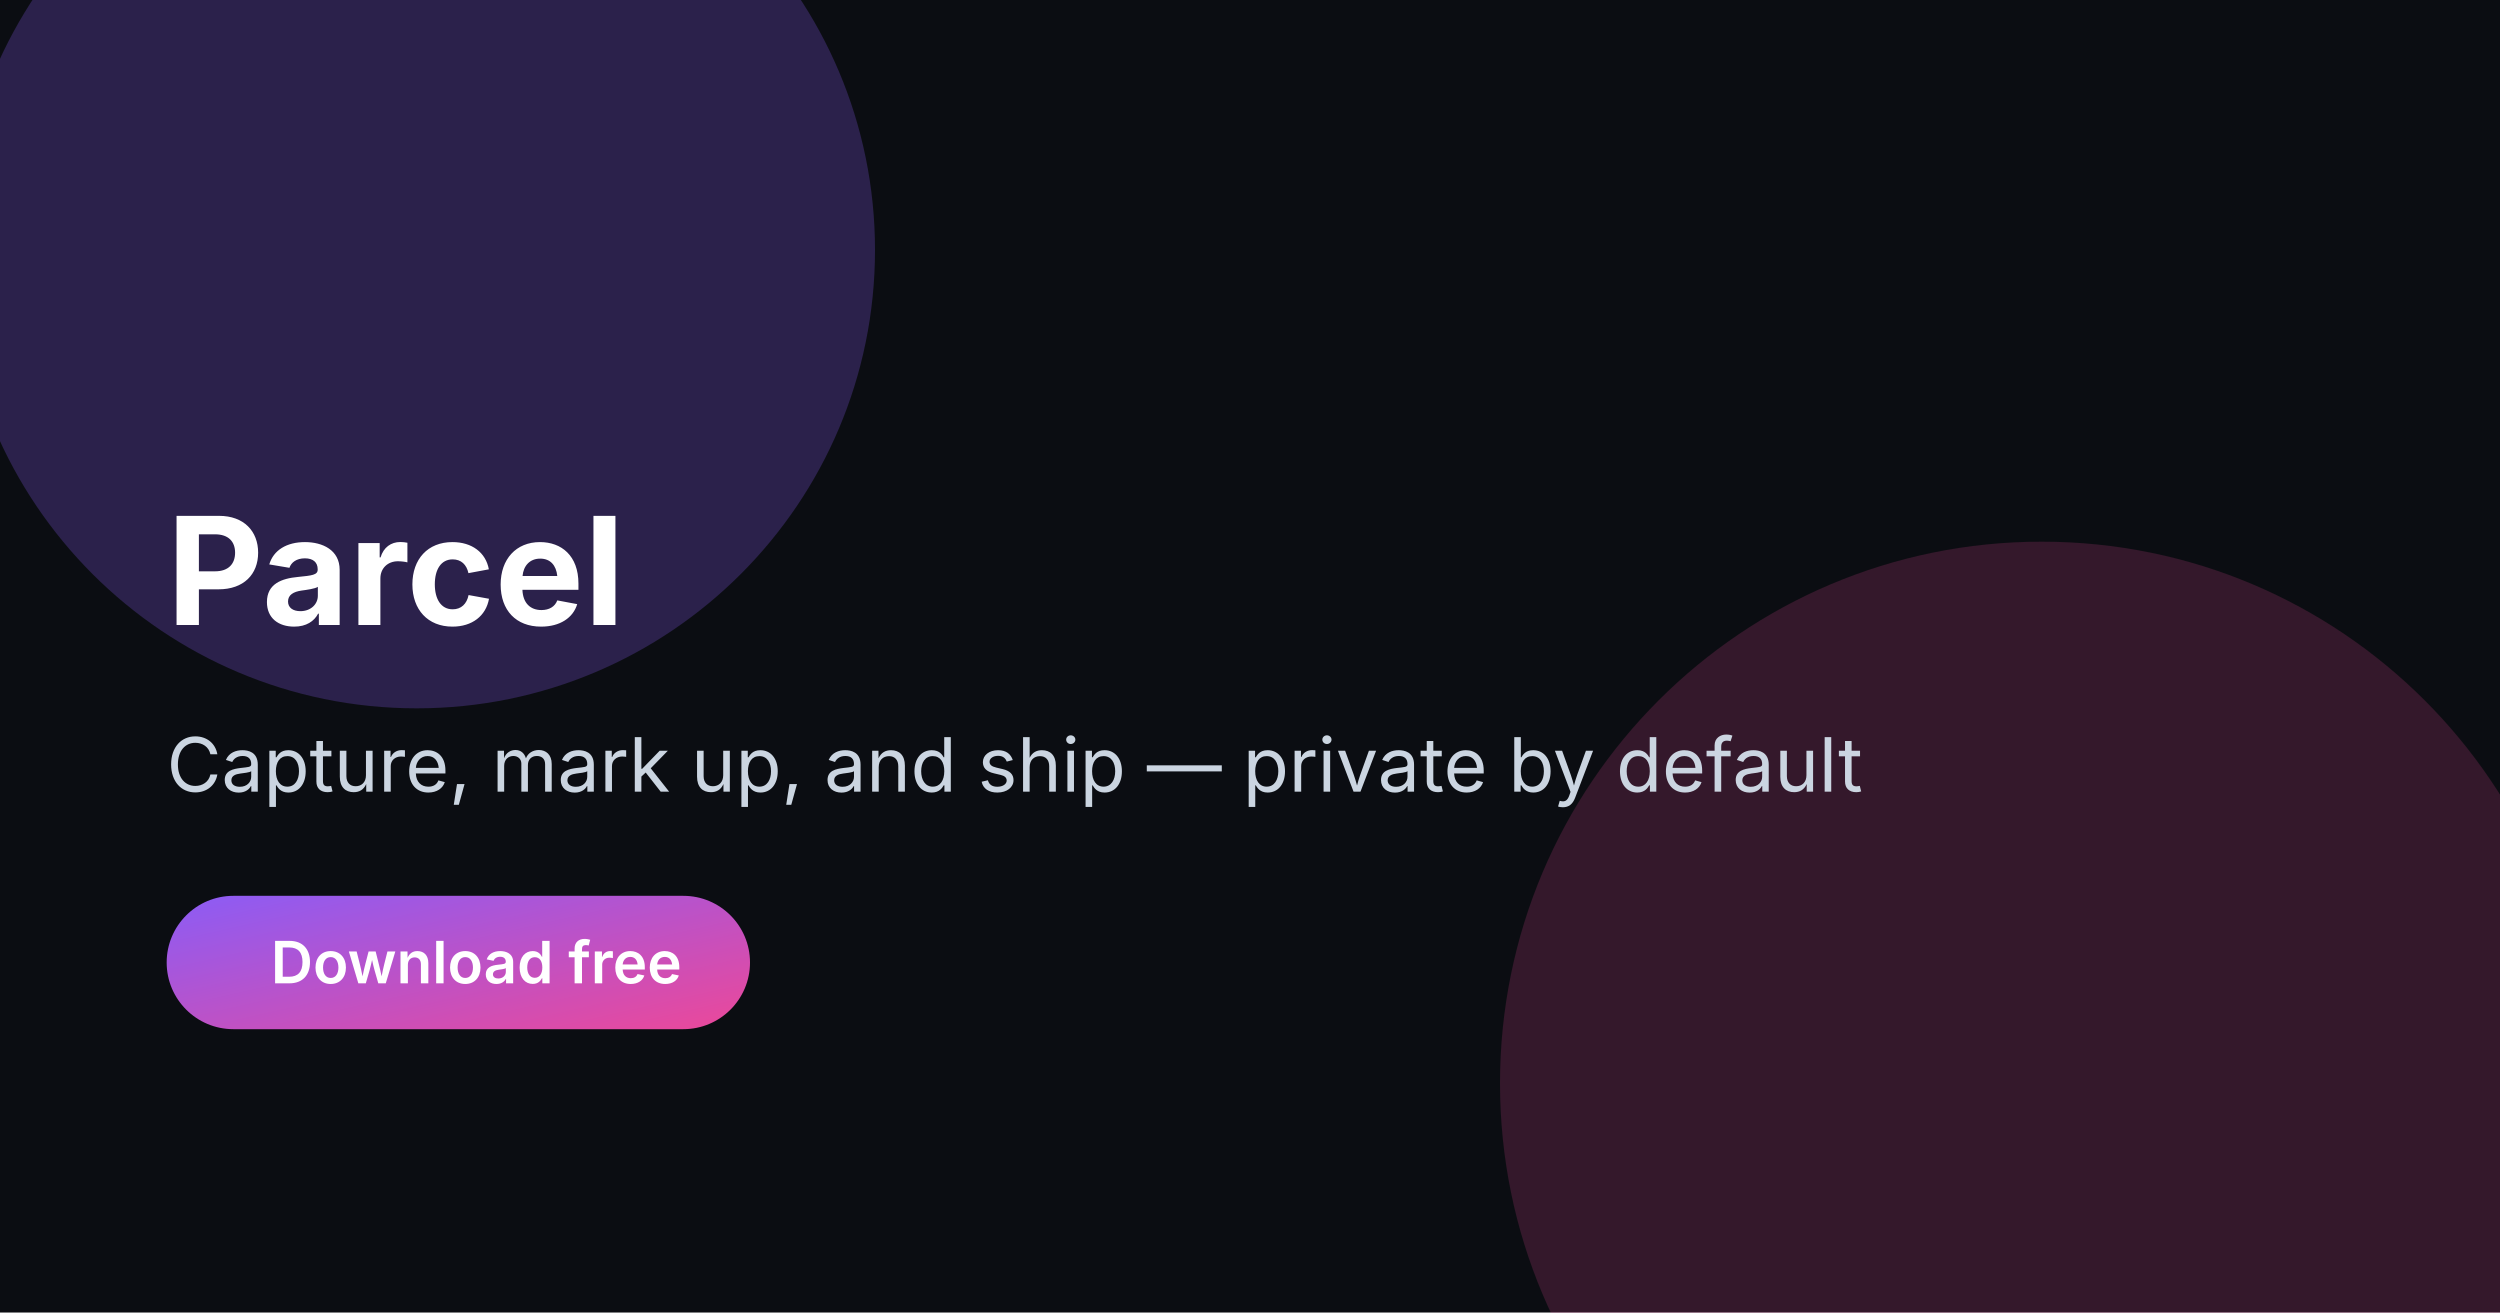
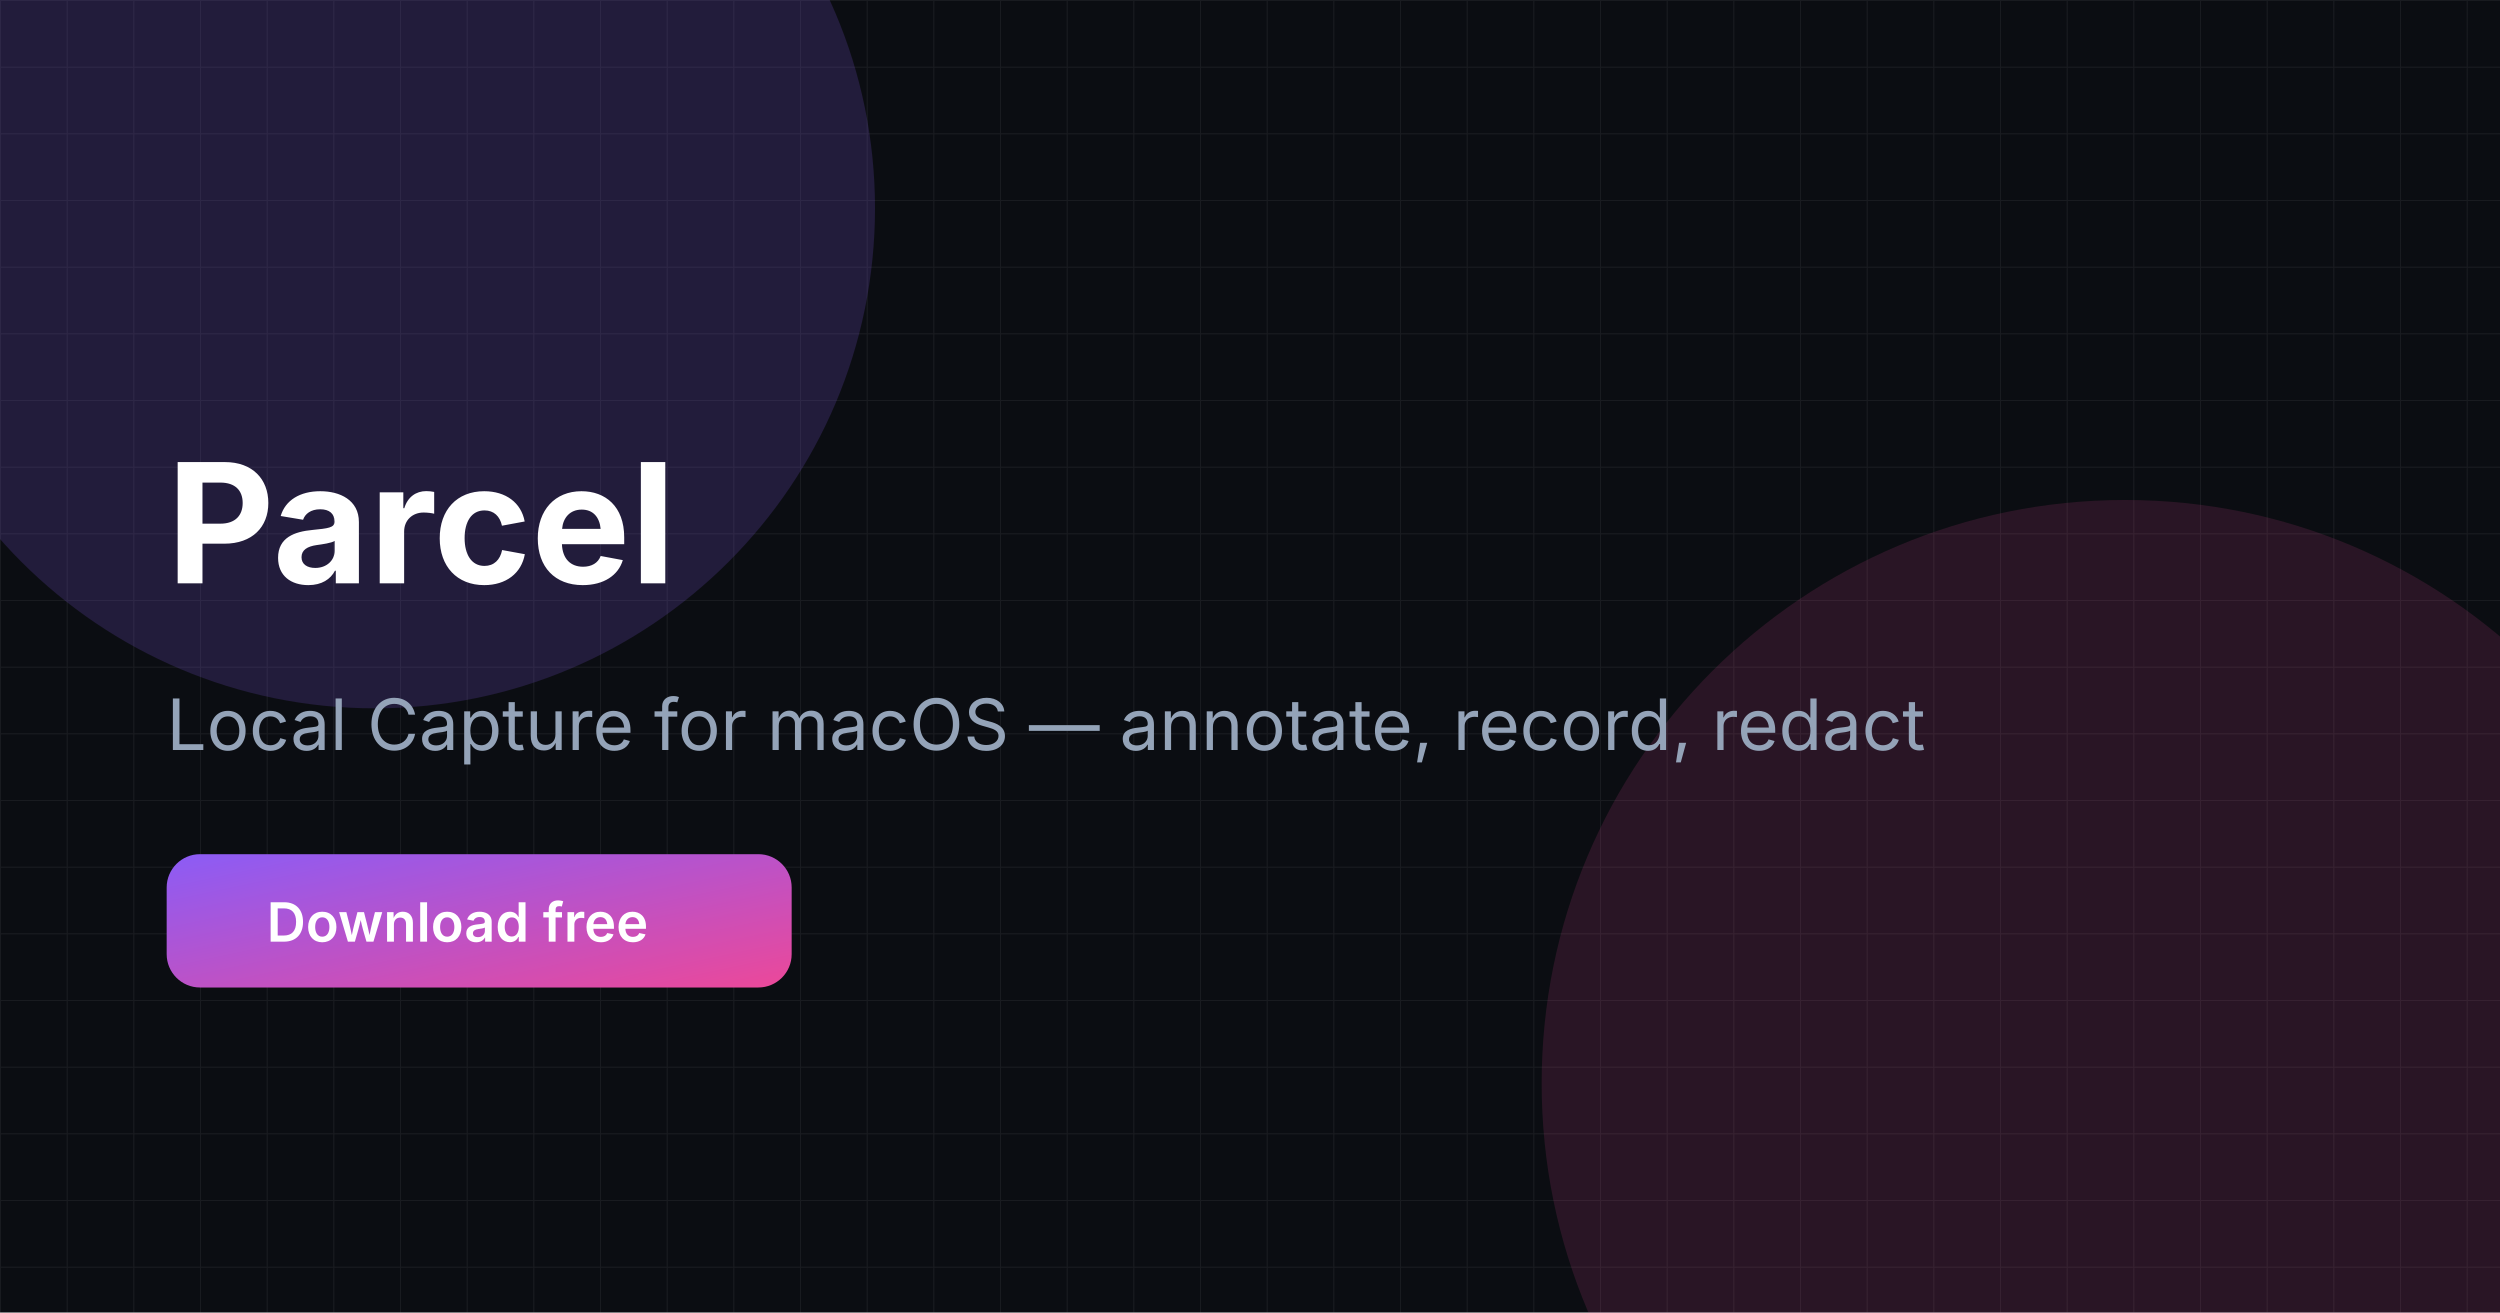
<svg xmlns="http://www.w3.org/2000/svg" width="1200" height="630" viewBox="0 0 1200 630">
  <defs>
    <linearGradient id="g" x1="0" y1="0" x2="1" y2="1">
      <stop stop-color="#8b5cf6" />
      <stop offset="1" stop-color="#ec4899" />
    </linearGradient>
+     <pattern id="grid" width="32" height="32" patternUnits="userSpaceOnUse">
+       <path d="M 32 0 L 0 0 0 32" fill="none" stroke="rgba(255,255,255,0.06)" stroke-width="1" />
+     </pattern>
  </defs>
  <rect width="1200" height="630" fill="#0b0d12" />
-   <circle cx="200" cy="120" r="220" fill="#8b5cf6" opacity="0.25" />
-   <circle cx="980" cy="520" r="260" fill="#ec4899" opacity="0.18" />
-   <text x="80" y="300" fill="white" font-family="Inter, system-ui, sans-serif" font-size="72" font-weight="700">Parcel</text>
-   <text x="80" y="380" fill="#cbd5e1" font-family="Inter, system-ui, sans-serif" font-size="36">Capture, mark up, and ship — private by default</text>
-   <rect x="80" y="430" width="280" height="64" rx="32" fill="url(#g)" />
-   <text x="130" y="472" fill="white" font-family="Inter, system-ui, sans-serif" font-size="28" font-weight="600">Download free</text>
+   <rect width="1200" height="630" fill="url(#grid)" />
+   <circle cx="180" cy="100" r="240" fill="#8b5cf6" opacity="0.18" />
+   <circle cx="1020" cy="520" r="280" fill="#ec4899" opacity="0.14" />
+   <text x="80" y="280" fill="white" font-family="Inter, system-ui, sans-serif" font-size="80" font-weight="700">Parcel</text>
+   <text x="80" y="360" fill="#94a3b8" font-family="Inter, system-ui, sans-serif" font-size="34">Local Capture for macOS — annotate, record, redact</text>
+   <rect x="80" y="410" width="300" height="64" rx="16" fill="url(#g)" />
+   <text x="128" y="452" fill="white" font-family="Inter, system-ui, sans-serif" font-size="26" font-weight="600">Download free</text>
</svg>
